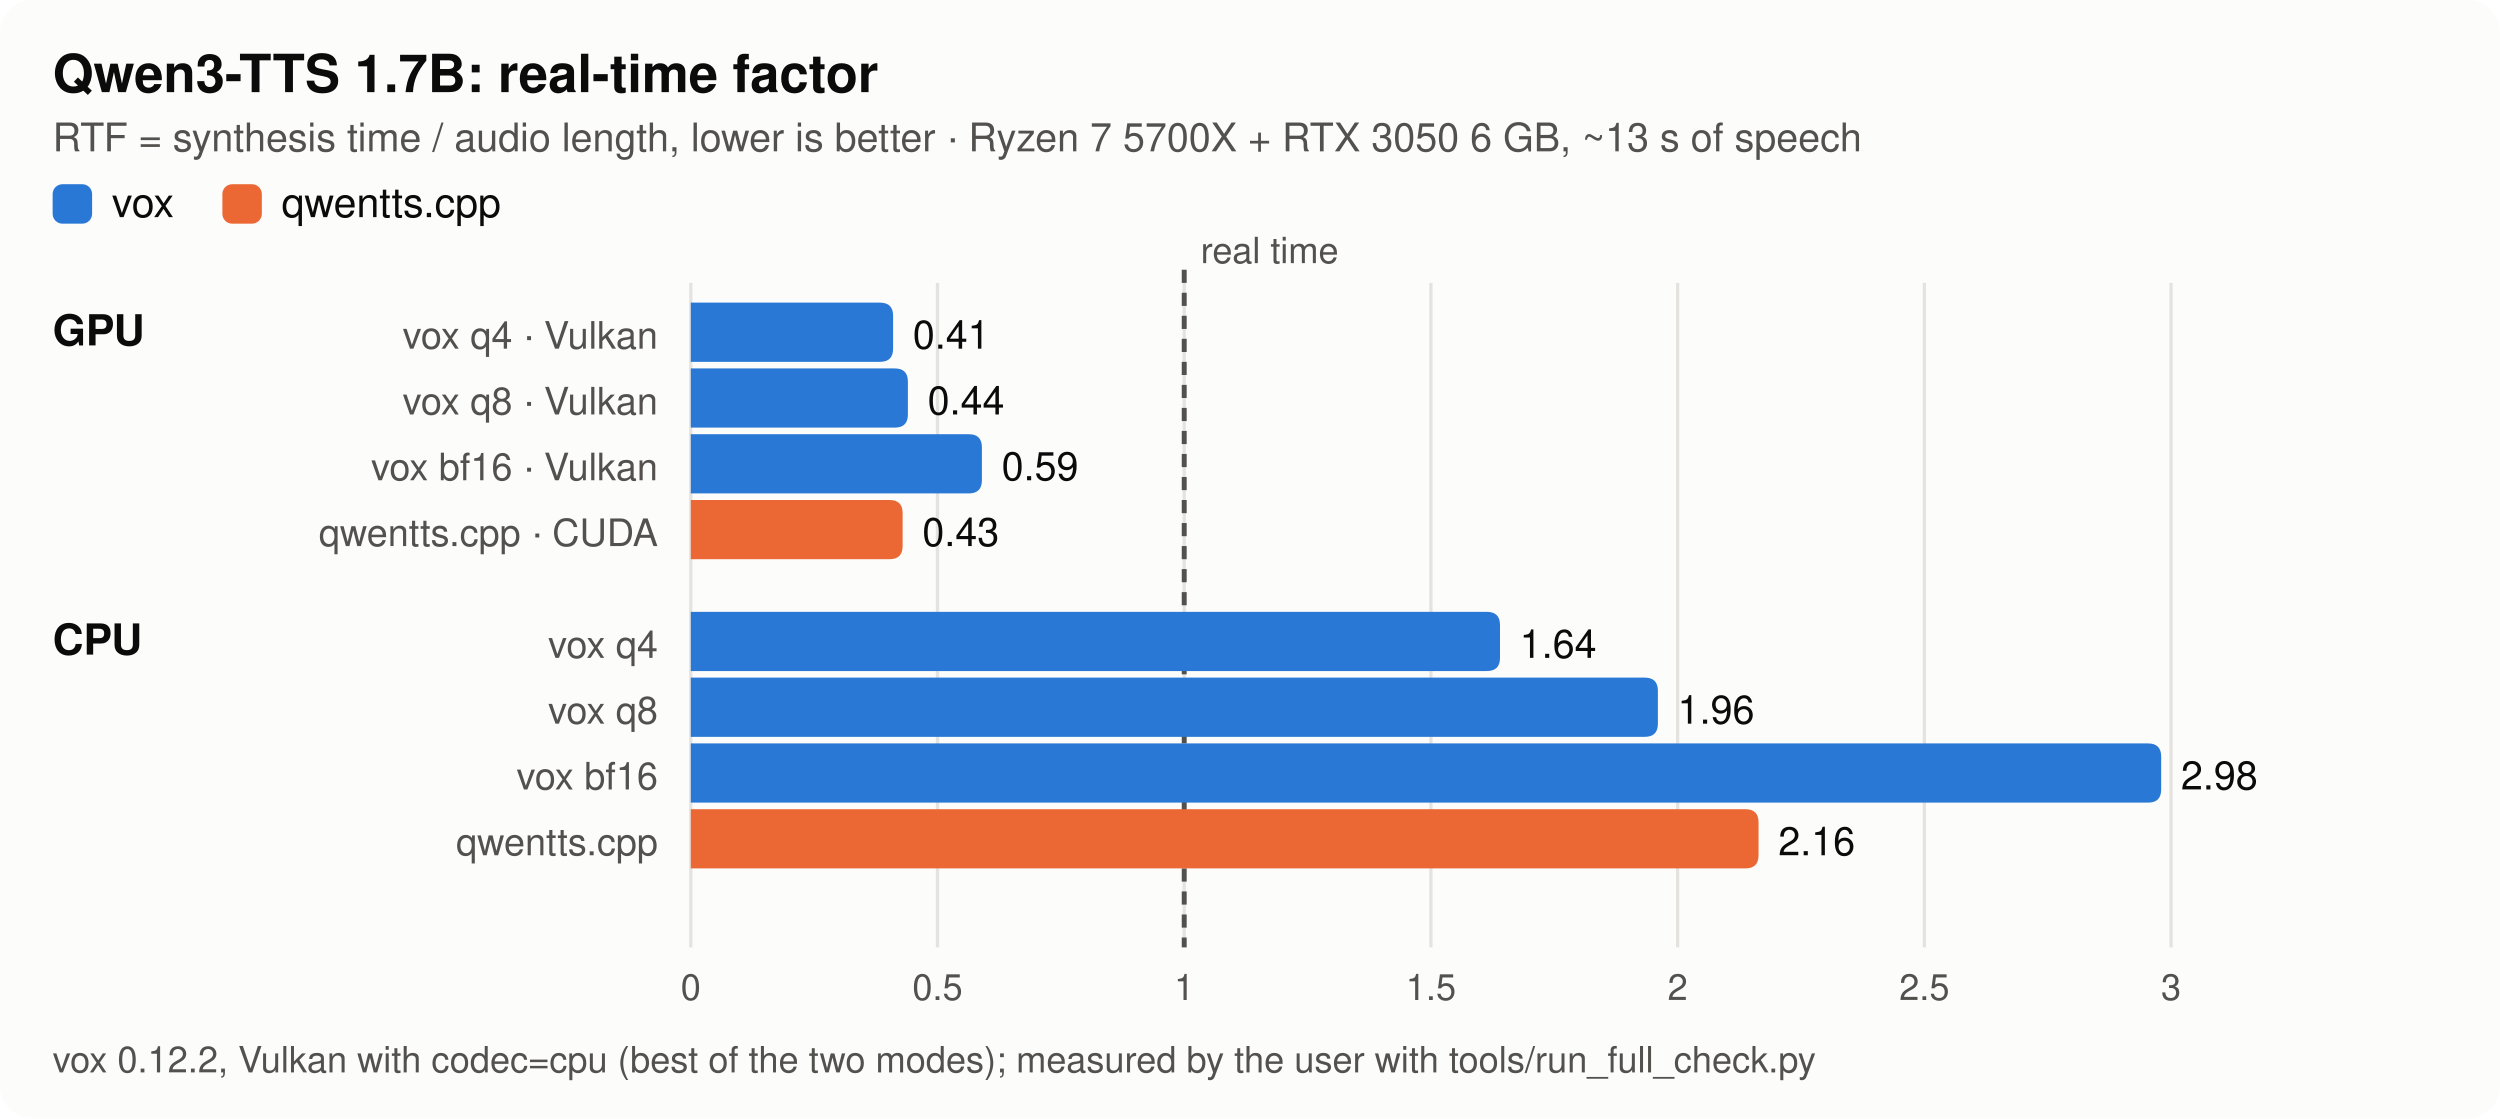
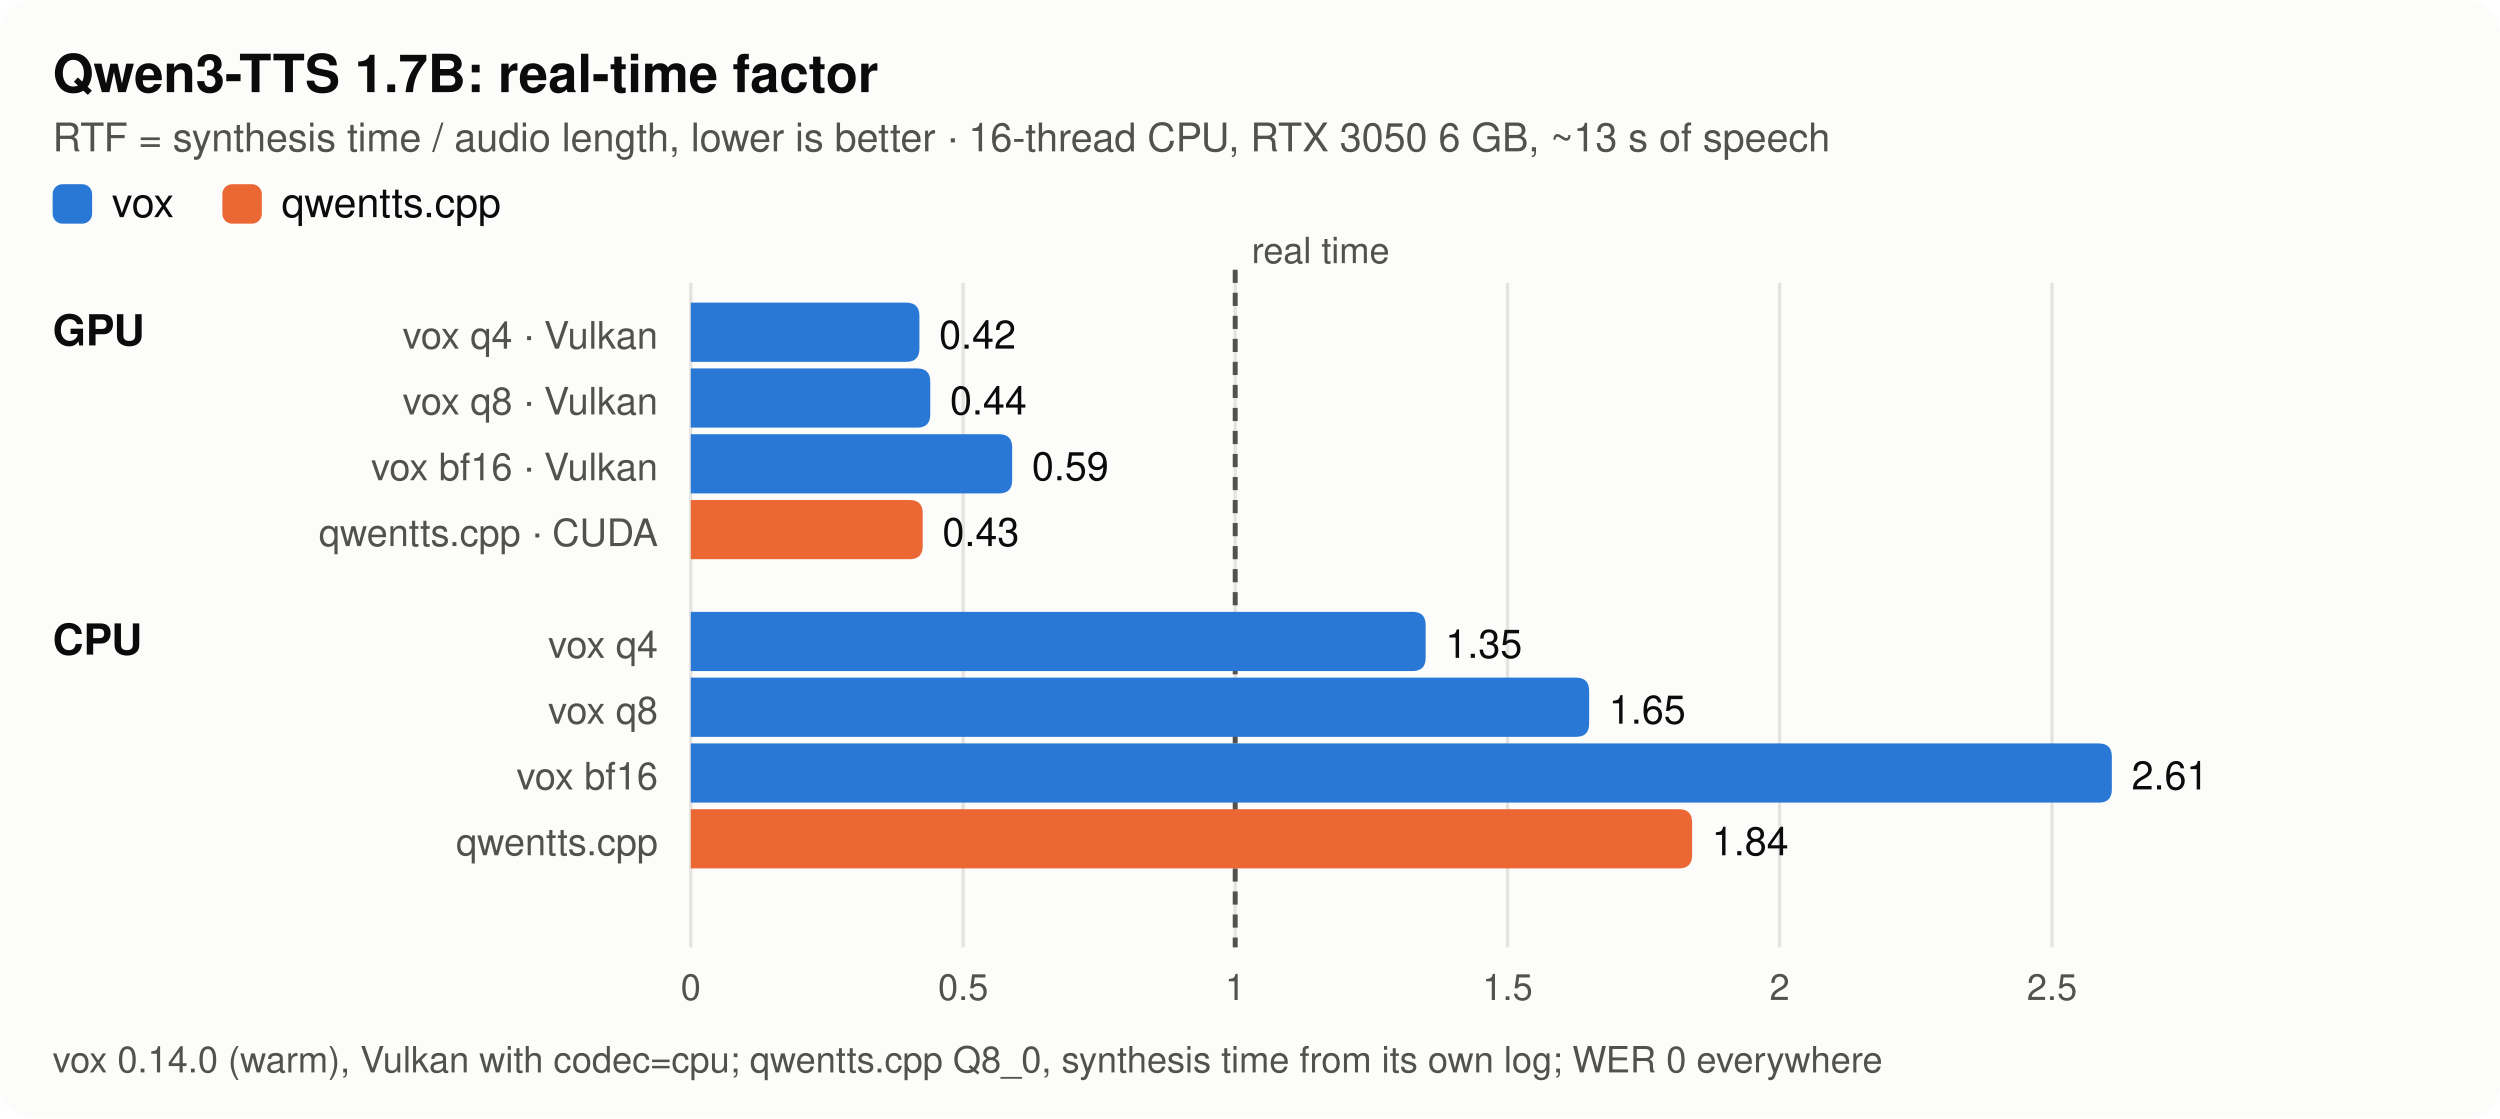
<svg xmlns="http://www.w3.org/2000/svg" width="760" height="340" viewBox="0 0 760 340" font-family="-apple-system,BlinkMacSystemFont,'Segoe UI',Helvetica,Arial,sans-serif" role="img" aria-label="Qwen3-TTS 1.7B: real-time factor">
  <rect width="760" height="340" rx="10" fill="#fcfcfb" />
  <text x="16" y="28" fill="#0b0b0b" font-size="16" font-weight="700">Qwen3-TTS 1.7B: real-time factor</text>
-   <text x="16" y="46" fill="#52514e" font-size="12">RTF = synthesis time / audio length, lower is better · Ryzen 7 5700X + RTX 3050 6 GB, ~13 s of speech</text>
+   <text x="16" y="46" fill="#52514e" font-size="12">RTF = synthesis time / audio length, lower is better · 16-thread CPU, RTX 3050 6 GB, ~13 s of speech</text>
  <rect x="16" y="56" width="12" height="12" rx="3" fill="#2a78d6" />
  <text x="34" y="66" fill="#0b0b0b" font-size="12.5">vox</text>
  <rect x="67.6" y="56" width="12" height="12" rx="3" fill="#eb6834" />
  <text x="85.6" y="66" fill="#0b0b0b" font-size="12.5">qwentts.cpp</text>
  <line x1="210.0" x2="210.0" y1="86" y2="288" stroke="#e4e3df" stroke-width="1" />
  <text x="210.0" y="304" fill="#52514e" font-size="11" text-anchor="middle">0</text>
-   <line x1="285.0" x2="285.0" y1="86" y2="288" stroke="#e4e3df" stroke-width="1" />
-   <text x="285.0" y="304" fill="#52514e" font-size="11" text-anchor="middle">0.5</text>
-   <line x1="360.0" x2="360.0" y1="86" y2="288" stroke="#e4e3df" stroke-width="1" />
-   <text x="360.0" y="304" fill="#52514e" font-size="11" text-anchor="middle">1</text>
-   <line x1="435.0" x2="435.0" y1="86" y2="288" stroke="#e4e3df" stroke-width="1" />
-   <text x="435.0" y="304" fill="#52514e" font-size="11" text-anchor="middle">1.5</text>
-   <line x1="510.0" x2="510.0" y1="86" y2="288" stroke="#e4e3df" stroke-width="1" />
-   <text x="510.0" y="304" fill="#52514e" font-size="11" text-anchor="middle">2</text>
-   <line x1="585.0" x2="585.0" y1="86" y2="288" stroke="#e4e3df" stroke-width="1" />
-   <text x="585.0" y="304" fill="#52514e" font-size="11" text-anchor="middle">2.5</text>
-   <line x1="660.0" x2="660.0" y1="86" y2="288" stroke="#e4e3df" stroke-width="1" />
-   <text x="660.0" y="304" fill="#52514e" font-size="11" text-anchor="middle">3</text>
-   <line x1="360.0" x2="360.0" y1="82" y2="288" stroke="#52514e" stroke-width="1.5" stroke-dasharray="4 3" />
-   <text x="365.0" y="80" fill="#52514e" font-size="11">real time</text>
+   <line x1="292.8" x2="292.8" y1="86" y2="288" stroke="#e4e3df" stroke-width="1" />
+   <text x="292.8" y="304" fill="#52514e" font-size="11" text-anchor="middle">0.5</text>
+   <line x1="375.5" x2="375.5" y1="86" y2="288" stroke="#e4e3df" stroke-width="1" />
+   <text x="375.5" y="304" fill="#52514e" font-size="11" text-anchor="middle">1</text>
+   <line x1="458.3" x2="458.3" y1="86" y2="288" stroke="#e4e3df" stroke-width="1" />
+   <text x="458.3" y="304" fill="#52514e" font-size="11" text-anchor="middle">1.5</text>
+   <line x1="541.0" x2="541.0" y1="86" y2="288" stroke="#e4e3df" stroke-width="1" />
+   <text x="541.0" y="304" fill="#52514e" font-size="11" text-anchor="middle">2</text>
+   <line x1="623.8" x2="623.8" y1="86" y2="288" stroke="#e4e3df" stroke-width="1" />
+   <text x="623.8" y="304" fill="#52514e" font-size="11" text-anchor="middle">2.5</text>
+   <line x1="375.5" x2="375.5" y1="82" y2="288" stroke="#52514e" stroke-width="1.5" stroke-dasharray="4 3" />
+   <text x="380.5" y="80" fill="#52514e" font-size="11">real time</text>
  <text x="16" y="199.0" fill="#0b0b0b" font-size="13" font-weight="600">CPU</text>
  <text x="16" y="105.0" fill="#0b0b0b" font-size="13" font-weight="600">GPU</text>
-   <path d="M210.0,92.0 H267.5 Q271.5,92.0 271.5,96.0 V106.0 Q271.5,110.0 267.5,110.0 H210.0 Z" fill="#2a78d6" />
-   <text x="277.5" y="106.0" fill="#0b0b0b" font-size="12" font-variant-numeric="tabular-nums">0.41</text>
+   <path d="M210.0,92.0 H275.5 Q279.5,92.0 279.5,96.0 V106.0 Q279.5,110.0 275.5,110.0 H210.0 Z" fill="#2a78d6" />
+   <text x="285.5" y="106.0" fill="#0b0b0b" font-size="12" font-variant-numeric="tabular-nums">0.42</text>
  <text x="200" y="106.0" fill="#52514e" font-size="11.5" text-anchor="end">vox q4 · Vulkan</text>
-   <path d="M210.0,112.0 H272.0 Q276.0,112.0 276.0,116.0 V126.0 Q276.0,130.0 272.0,130.0 H210.0 Z" fill="#2a78d6" />
-   <text x="282.0" y="126.0" fill="#0b0b0b" font-size="12" font-variant-numeric="tabular-nums">0.44</text>
+   <path d="M210.0,112.0 H278.8 Q282.8,112.0 282.8,116.0 V126.0 Q282.8,130.0 278.8,130.0 H210.0 Z" fill="#2a78d6" />
+   <text x="288.8" y="126.0" fill="#0b0b0b" font-size="12" font-variant-numeric="tabular-nums">0.44</text>
  <text x="200" y="126.0" fill="#52514e" font-size="11.5" text-anchor="end">vox q8 · Vulkan</text>
-   <path d="M210.0,132.0 H294.5 Q298.5,132.0 298.5,136.0 V146.0 Q298.5,150.0 294.5,150.0 H210.0 Z" fill="#2a78d6" />
-   <text x="304.5" y="146.0" fill="#0b0b0b" font-size="12" font-variant-numeric="tabular-nums">0.59</text>
+   <path d="M210.0,132.0 H303.7 Q307.7,132.0 307.7,136.0 V146.0 Q307.7,150.0 303.7,150.0 H210.0 Z" fill="#2a78d6" />
+   <text x="313.7" y="146.0" fill="#0b0b0b" font-size="12" font-variant-numeric="tabular-nums">0.59</text>
  <text x="200" y="146.0" fill="#52514e" font-size="11.5" text-anchor="end">vox bf16 · Vulkan</text>
-   <path d="M210.0,152.0 H270.4 Q274.4,152.0 274.4,156.0 V166.0 Q274.4,170.0 270.4,170.0 H210.0 Z" fill="#eb6834" />
-   <text x="280.4" y="166.0" fill="#0b0b0b" font-size="12" font-variant-numeric="tabular-nums">0.43</text>
+   <path d="M210.0,152.0 H276.5 Q280.5,152.0 280.5,156.0 V166.0 Q280.5,170.0 276.5,170.0 H210.0 Z" fill="#eb6834" />
+   <text x="286.5" y="166.0" fill="#0b0b0b" font-size="12" font-variant-numeric="tabular-nums">0.43</text>
  <text x="200" y="166.0" fill="#52514e" font-size="11.5" text-anchor="end">qwentts.cpp · CUDA</text>
-   <path d="M210.0,186.0 H452.0 Q456.0,186.0 456.0,190.0 V200.0 Q456.0,204.0 452.0,204.0 H210.0 Z" fill="#2a78d6" />
-   <text x="462.0" y="200.0" fill="#0b0b0b" font-size="12" font-variant-numeric="tabular-nums">1.64</text>
+   <path d="M210.0,186.0 H429.4 Q433.4,186.0 433.4,190.0 V200.0 Q433.4,204.0 429.4,204.0 H210.0 Z" fill="#2a78d6" />
+   <text x="439.4" y="200.0" fill="#0b0b0b" font-size="12" font-variant-numeric="tabular-nums">1.35</text>
  <text x="200" y="200.0" fill="#52514e" font-size="11.5" text-anchor="end">vox q4</text>
-   <path d="M210.0,206.0 H500.0 Q504.0,206.0 504.0,210.0 V220.0 Q504.0,224.0 500.0,224.0 H210.0 Z" fill="#2a78d6" />
-   <text x="510.0" y="220.0" fill="#0b0b0b" font-size="12" font-variant-numeric="tabular-nums">1.96</text>
+   <path d="M210.0,206.0 H479.1 Q483.1,206.0 483.1,210.0 V220.0 Q483.1,224.0 479.1,224.0 H210.0 Z" fill="#2a78d6" />
+   <text x="489.1" y="220.0" fill="#0b0b0b" font-size="12" font-variant-numeric="tabular-nums">1.65</text>
  <text x="200" y="220.0" fill="#52514e" font-size="11.5" text-anchor="end">vox q8</text>
-   <path d="M210.0,226.0 H653.0 Q657.0,226.0 657.0,230.0 V240.0 Q657.0,244.0 653.0,244.0 H210.0 Z" fill="#2a78d6" />
-   <text x="663.0" y="240.0" fill="#0b0b0b" font-size="12" font-variant-numeric="tabular-nums">2.98</text>
+   <path d="M210.0,226.0 H638.0 Q642.0,226.0 642.0,230.0 V240.0 Q642.0,244.0 638.0,244.0 H210.0 Z" fill="#2a78d6" />
+   <text x="648.0" y="240.0" fill="#0b0b0b" font-size="12" font-variant-numeric="tabular-nums">2.61</text>
  <text x="200" y="240.0" fill="#52514e" font-size="11.5" text-anchor="end">vox bf16</text>
-   <path d="M210.0,246.0 H530.6 Q534.6,246.0 534.6,250.0 V260.0 Q534.6,264.0 530.6,264.0 H210.0 Z" fill="#eb6834" />
-   <text x="540.6" y="260.0" fill="#0b0b0b" font-size="12" font-variant-numeric="tabular-nums">2.16</text>
+   <path d="M210.0,246.0 H510.4 Q514.4,246.0 514.4,250.0 V260.0 Q514.4,264.0 510.4,264.0 H210.0 Z" fill="#eb6834" />
+   <text x="520.4" y="260.0" fill="#0b0b0b" font-size="12" font-variant-numeric="tabular-nums">1.84</text>
  <text x="200" y="260.0" fill="#52514e" font-size="11.5" text-anchor="end">qwentts.cpp</text>
-   <text x="16" y="326" fill="#52514e" font-size="11">vox 0.12.2, Vulkan with codec=cpu (best of the two modes); measured by the user with tools/run_full_check.py</text>
+   <text x="16" y="326" fill="#52514e" font-size="11">vox 0.14.0 (warm), Vulkan with codec=cpu; qwentts.cpp Q8_0, synthesis time from its own log; WER 0 everywhere</text>
</svg>
